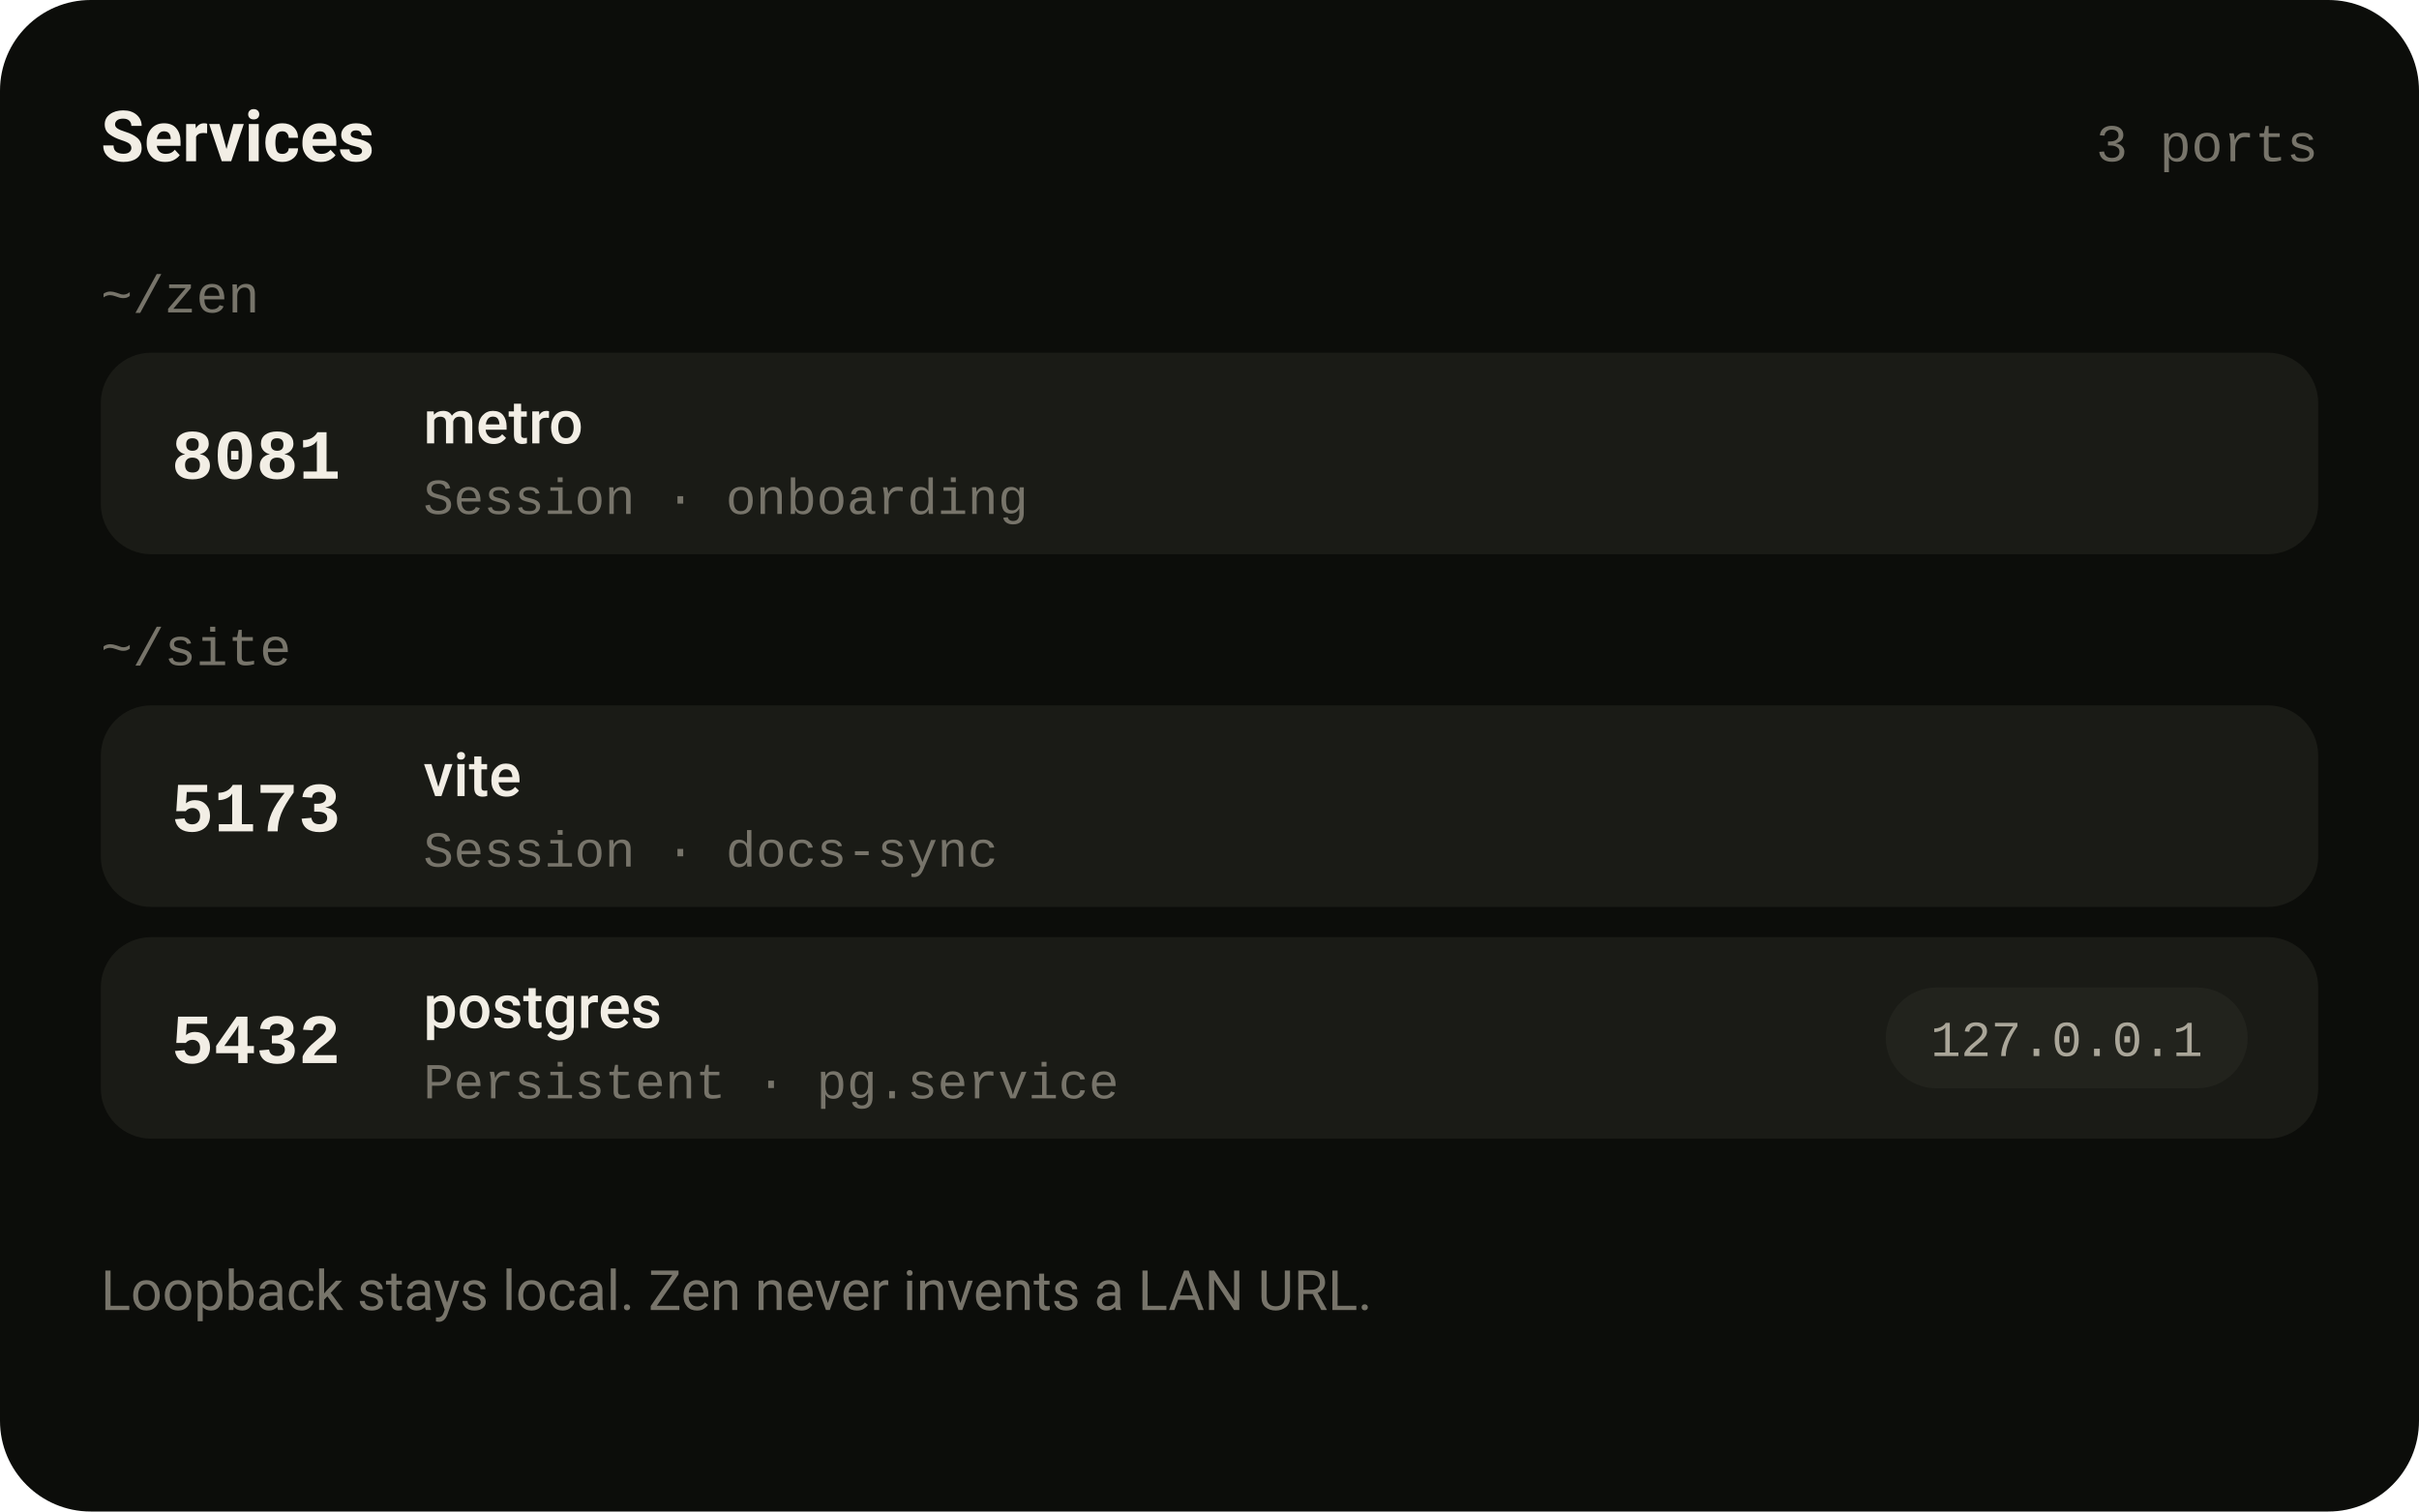
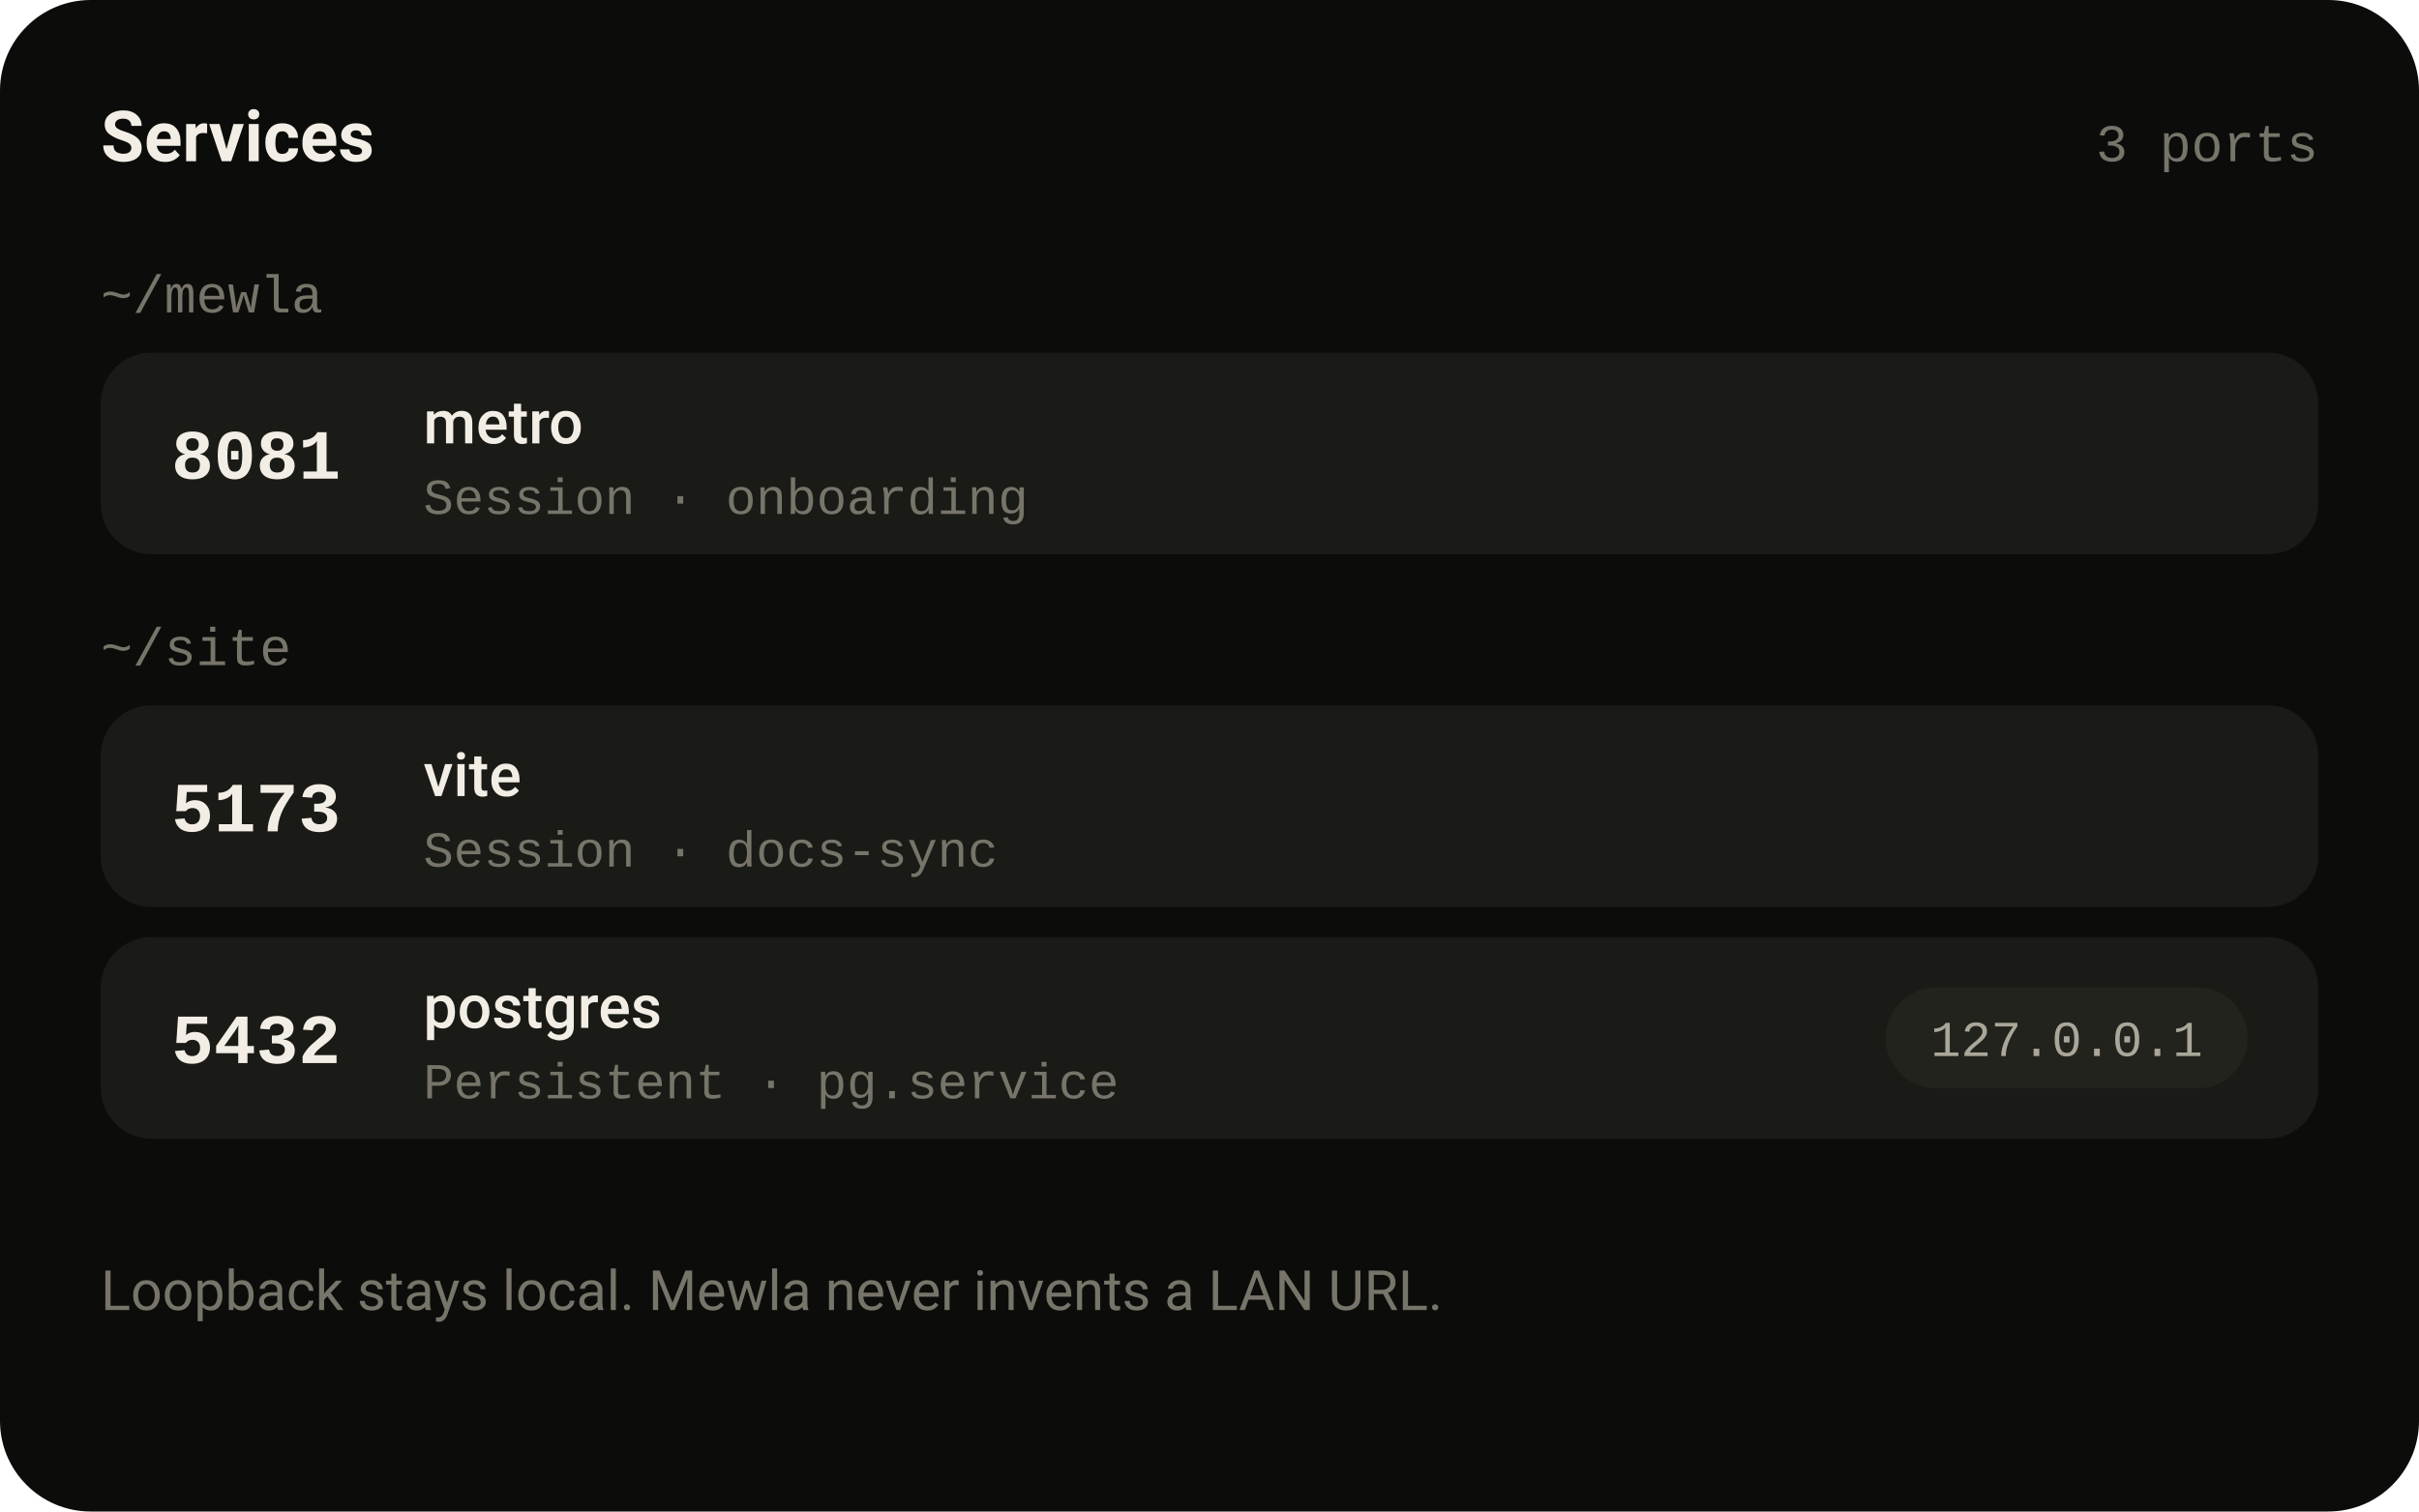
<svg xmlns="http://www.w3.org/2000/svg" class="sv" viewBox="0 0 480 300" width="480" height="300" role="img" aria-labelledby="sv-t sv-d" fill="none">
  <style>.sv text{font-family:Archivo,ui-sans-serif,system-ui,-apple-system,"Segoe UI",Roboto,Helvetica,Arial,sans-serif;white-space:pre}.sv .m{font-family:"Geist Mono",ui-monospace,SFMono-Regular,Menlo,Consolas,"Liberation Mono",monospace}.sv .st{opacity:0;transition:opacity .4s ease}.sv:not([data-state]) .s1,.sv[data-state="1"] .s1,.sv[data-state="2"] .s2{opacity:1}@media (prefers-reduced-motion:reduce){.sv .st{transition:none}}</style>
  <rect class="bg" width="480" height="300" rx="18" fill="#0c0d0a" />
  <text x="20" y="32" font-size="14" fill="#f2eee5" font-weight="600">Services</text>
  <text x="460" y="32" font-size="10.5" fill="#77746a" text-anchor="end" class="m">3 ports</text>
-   <text x="20" y="62" font-size="10.5" fill="#77746a" class="m">~/zen</text>
+   <text x="20" y="62" font-size="10.5" fill="#77746a" class="m">~/mewla</text>
  <rect x="20" y="70" width="440" height="40" rx="10" fill="#1a1b16" />
  <text x="34" y="95" font-size="14" fill="#f2eee5" font-weight="600" class="m">8081</text>
  <text x="84" y="88" font-size="12" fill="#f2eee5" font-weight="500">metro</text>
  <text x="84" y="102" font-size="10" fill="#77746a" class="m">Session · onboarding</text>
  <text x="20" y="132" font-size="10.5" fill="#77746a" class="m">~/site</text>
  <rect x="20" y="140" width="440" height="40" rx="10" fill="#1a1b16" />
  <text x="34" y="165" font-size="14" fill="#f2eee5" font-weight="600" class="m">5173</text>
  <text x="84" y="158" font-size="12" fill="#f2eee5" font-weight="500">vite</text>
  <text x="84" y="172" font-size="10" fill="#77746a" class="m">Session · docs-sync</text>
  <rect class="st s2" x="396.4" y="150" width="49.6" height="20" rx="10" fill="#1f3328" />
  <text class="st s2" x="421.2" y="163.6" font-size="10" fill="#8fcfa6" font-weight="500" text-anchor="middle">Public</text>
  <rect x="20" y="186" width="440" height="40" rx="10" fill="#1a1b16" />
  <text x="34" y="211" font-size="14" fill="#f2eee5" font-weight="600" class="m">5432</text>
  <text x="84" y="204" font-size="12" fill="#f2eee5" font-weight="500">postgres</text>
  <text x="84" y="218" font-size="10" fill="#77746a" class="m">Persistent · pg.service</text>
  <rect x="374.2" y="196" width="71.8" height="20" rx="10" fill="#22231d" />
  <text x="410.1" y="209.6" font-size="10" fill="#aaa699" font-weight="500" text-anchor="middle" class="m">127.0.0.1</text>
  <g class="st s2">
    <rect x="20" y="238" width="440" height="44" rx="10" fill="#131410" stroke="#5f9d78" stroke-width="1" />
    <text x="34" y="256" font-size="10.5" fill="#77746a" class="m">Quick Tunnel · 5173</text>
    <text x="34" y="272" font-size="11.5" fill="#8fcfa6" class="m">https://&lt;random&gt;.trycloudflare.com</text>
  </g>
  <g class="st s1">
-     <text x="20" y="260" font-size="11" fill="#77746a">Loopback stays local. Zen never invents a LAN URL.</text>
+     <text x="20" y="260" font-size="11" fill="#77746a">Loopback stays local. Mewla never invents a LAN URL.</text>
  </g>
</svg>
